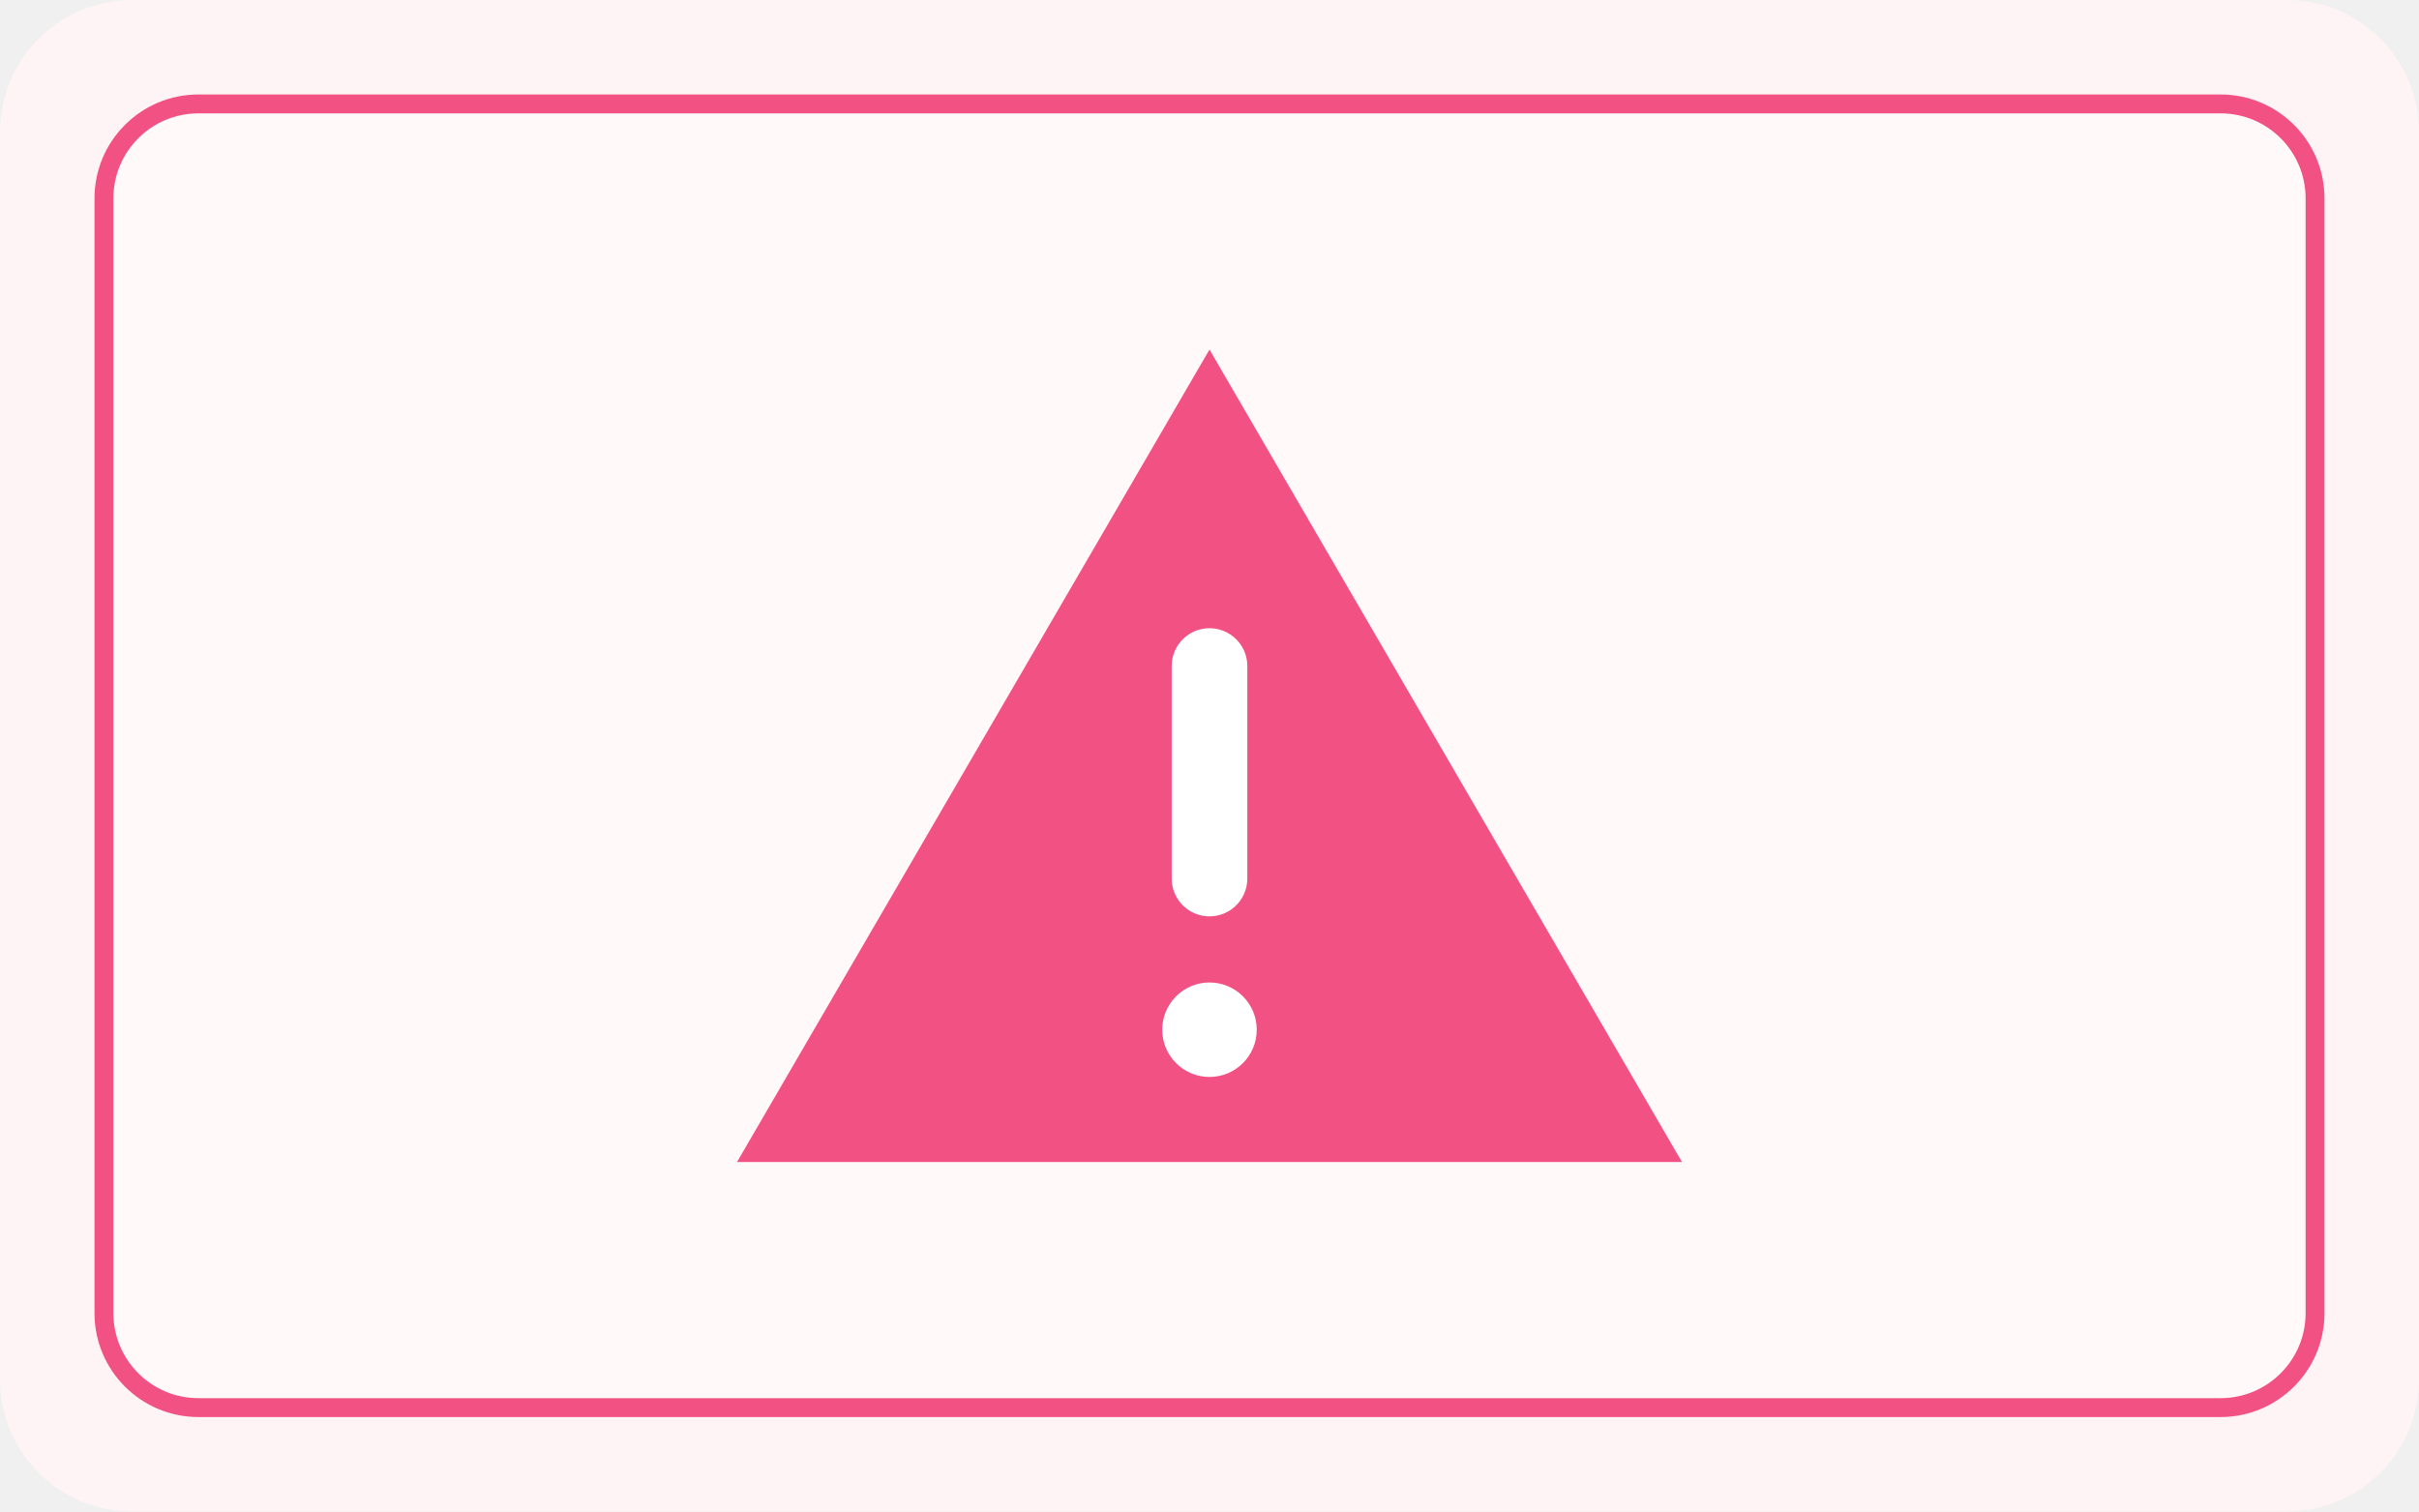
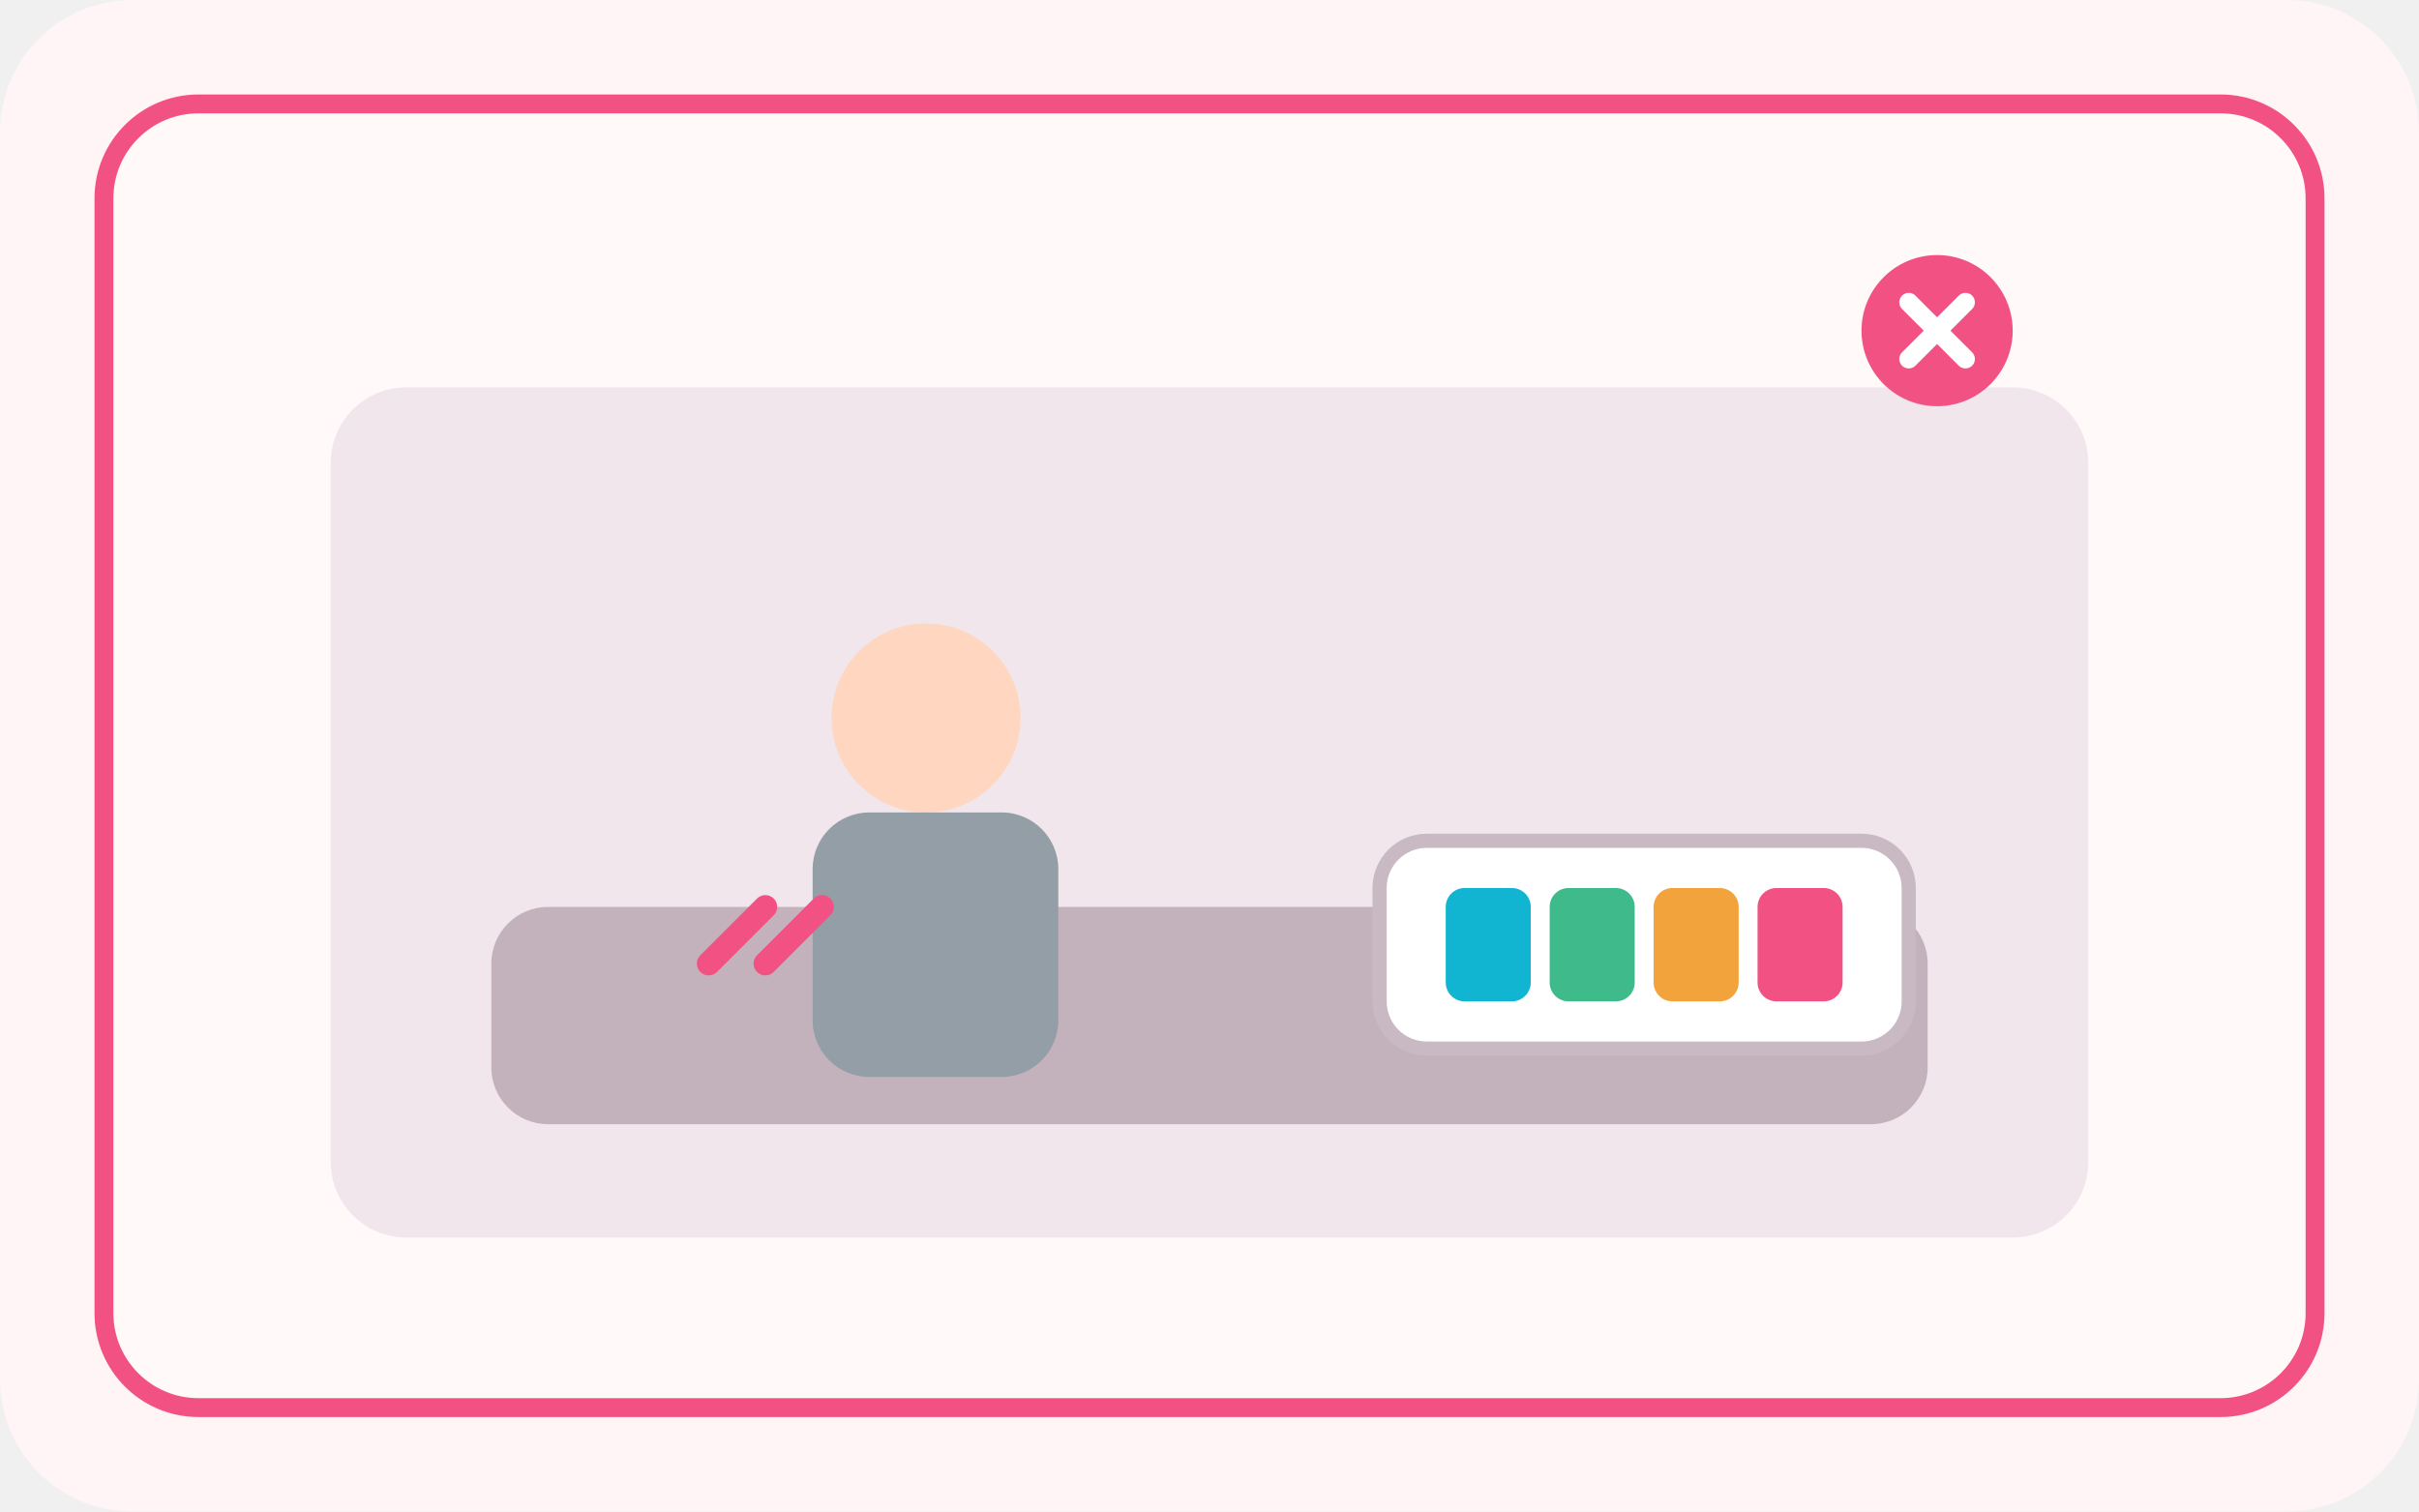
<svg xmlns="http://www.w3.org/2000/svg" width="512" height="320" viewBox="0 0 512 320" fill="none">
-   <rect width="512" height="320" rx="28" fill="#FFF4F5" />
+   <rect width="512" height="320" rx="28" fill="#FFF4F6" />
  <rect x="22" y="22" width="468" height="276" rx="20" fill="#FFF9FA" stroke="#F25283" stroke-width="4" />
-   <path d="M256 74L356 246H156L256 74Z" fill="#F25283" />
-   <path d="M256 141V186" stroke="white" stroke-width="16" stroke-linecap="round" />
-   <circle cx="256" cy="218" r="10" fill="white" />
+   <rect x="70" y="82" width="372" height="180" rx="16" fill="#F1E6EB" />
+   <rect x="104" y="192" width="304" height="46" rx="12" fill="#C3B2BC" />
+   <circle cx="196" cy="152" r="20" fill="#FFD6BF" />
+   <rect x="172" y="172" width="52" height="56" rx="12" fill="#939EA7" />
+   <rect x="292" y="178" width="112" height="44" rx="10" fill="#FFFFFF" stroke="#C9B9C2" stroke-width="3" />
+   <rect x="306" y="188" width="18" height="24" rx="4" fill="#11B5D2" />
+   <rect x="328" y="188" width="18" height="24" rx="4" fill="#3FBA8A" />
+   <rect x="350" y="188" width="18" height="24" rx="4" fill="#F2A33C" />
+   <rect x="372" y="188" width="18" height="24" rx="4" fill="#F25283" />
+   <path d="M150 204L162 192" stroke="#F25283" stroke-width="5" stroke-linecap="round" />
+   <path d="M162 204L174 192" stroke="#F25283" stroke-width="5" stroke-linecap="round" />
+   <circle cx="410" cy="70" r="16" fill="#F25283" />
+   <path d="M404 64L416 76" stroke="white" stroke-width="4" stroke-linecap="round" />
+   <path d="M416 64L404 76" stroke="white" stroke-width="4" stroke-linecap="round" />
</svg>
